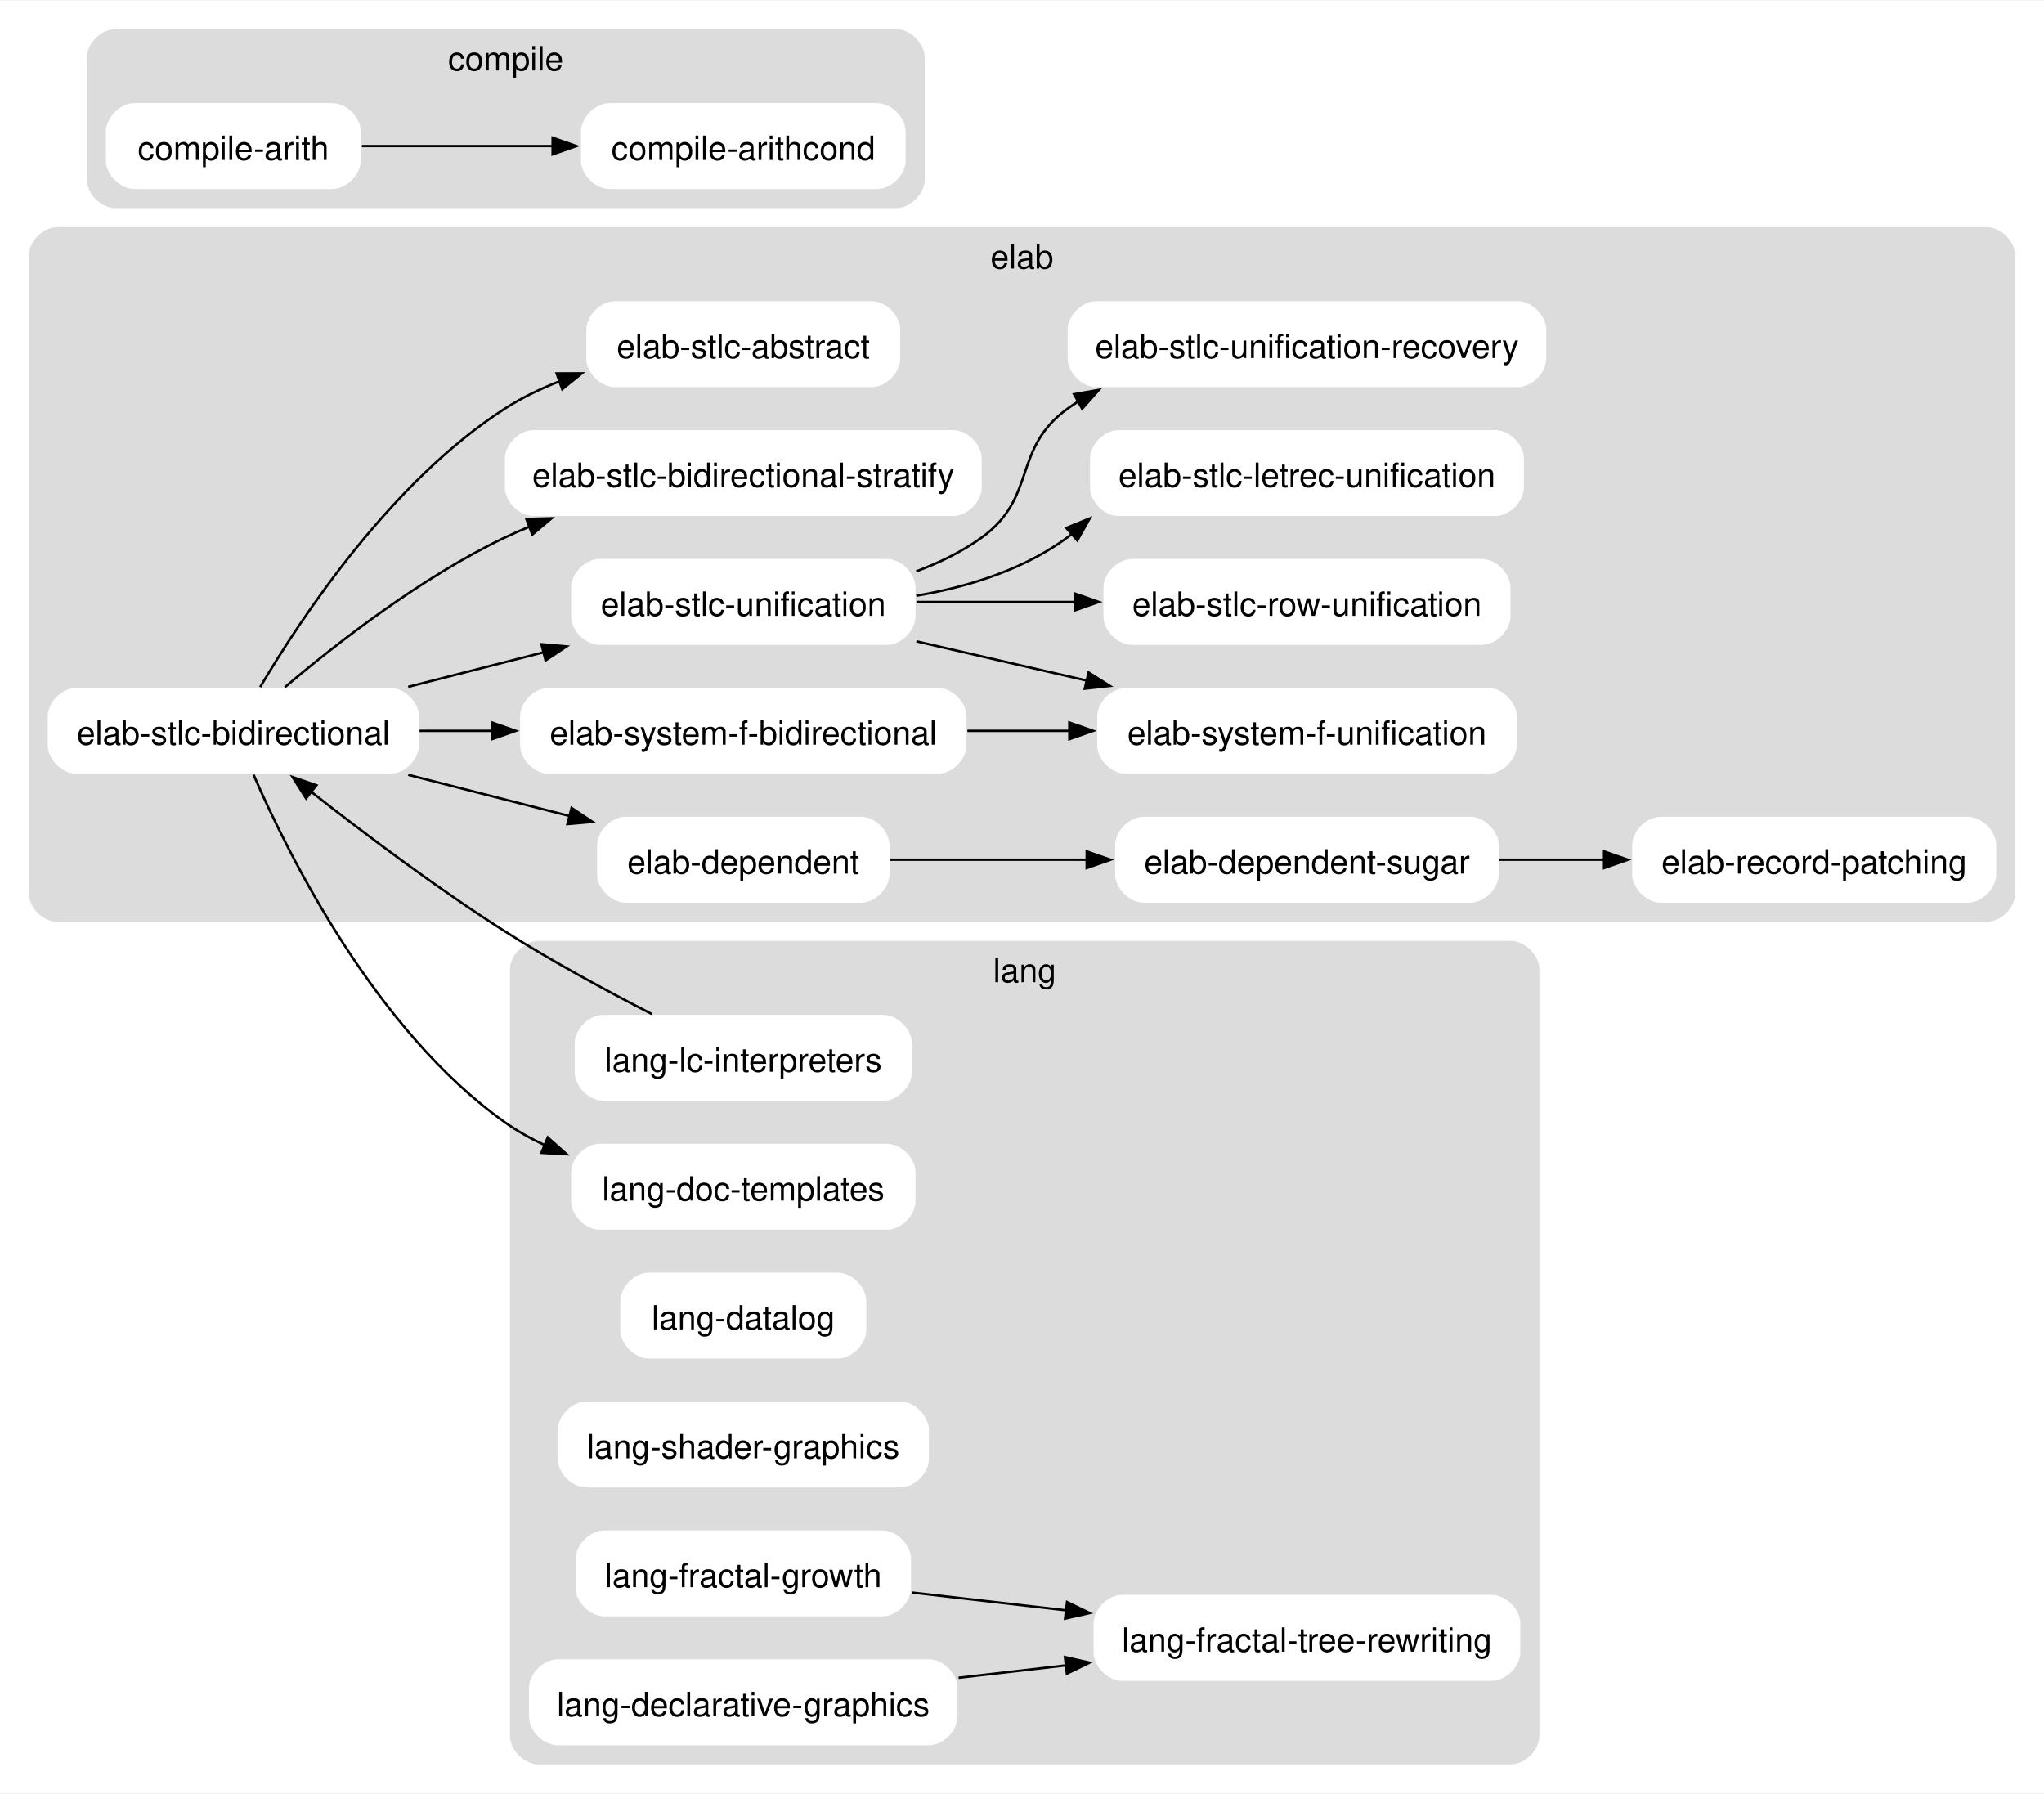
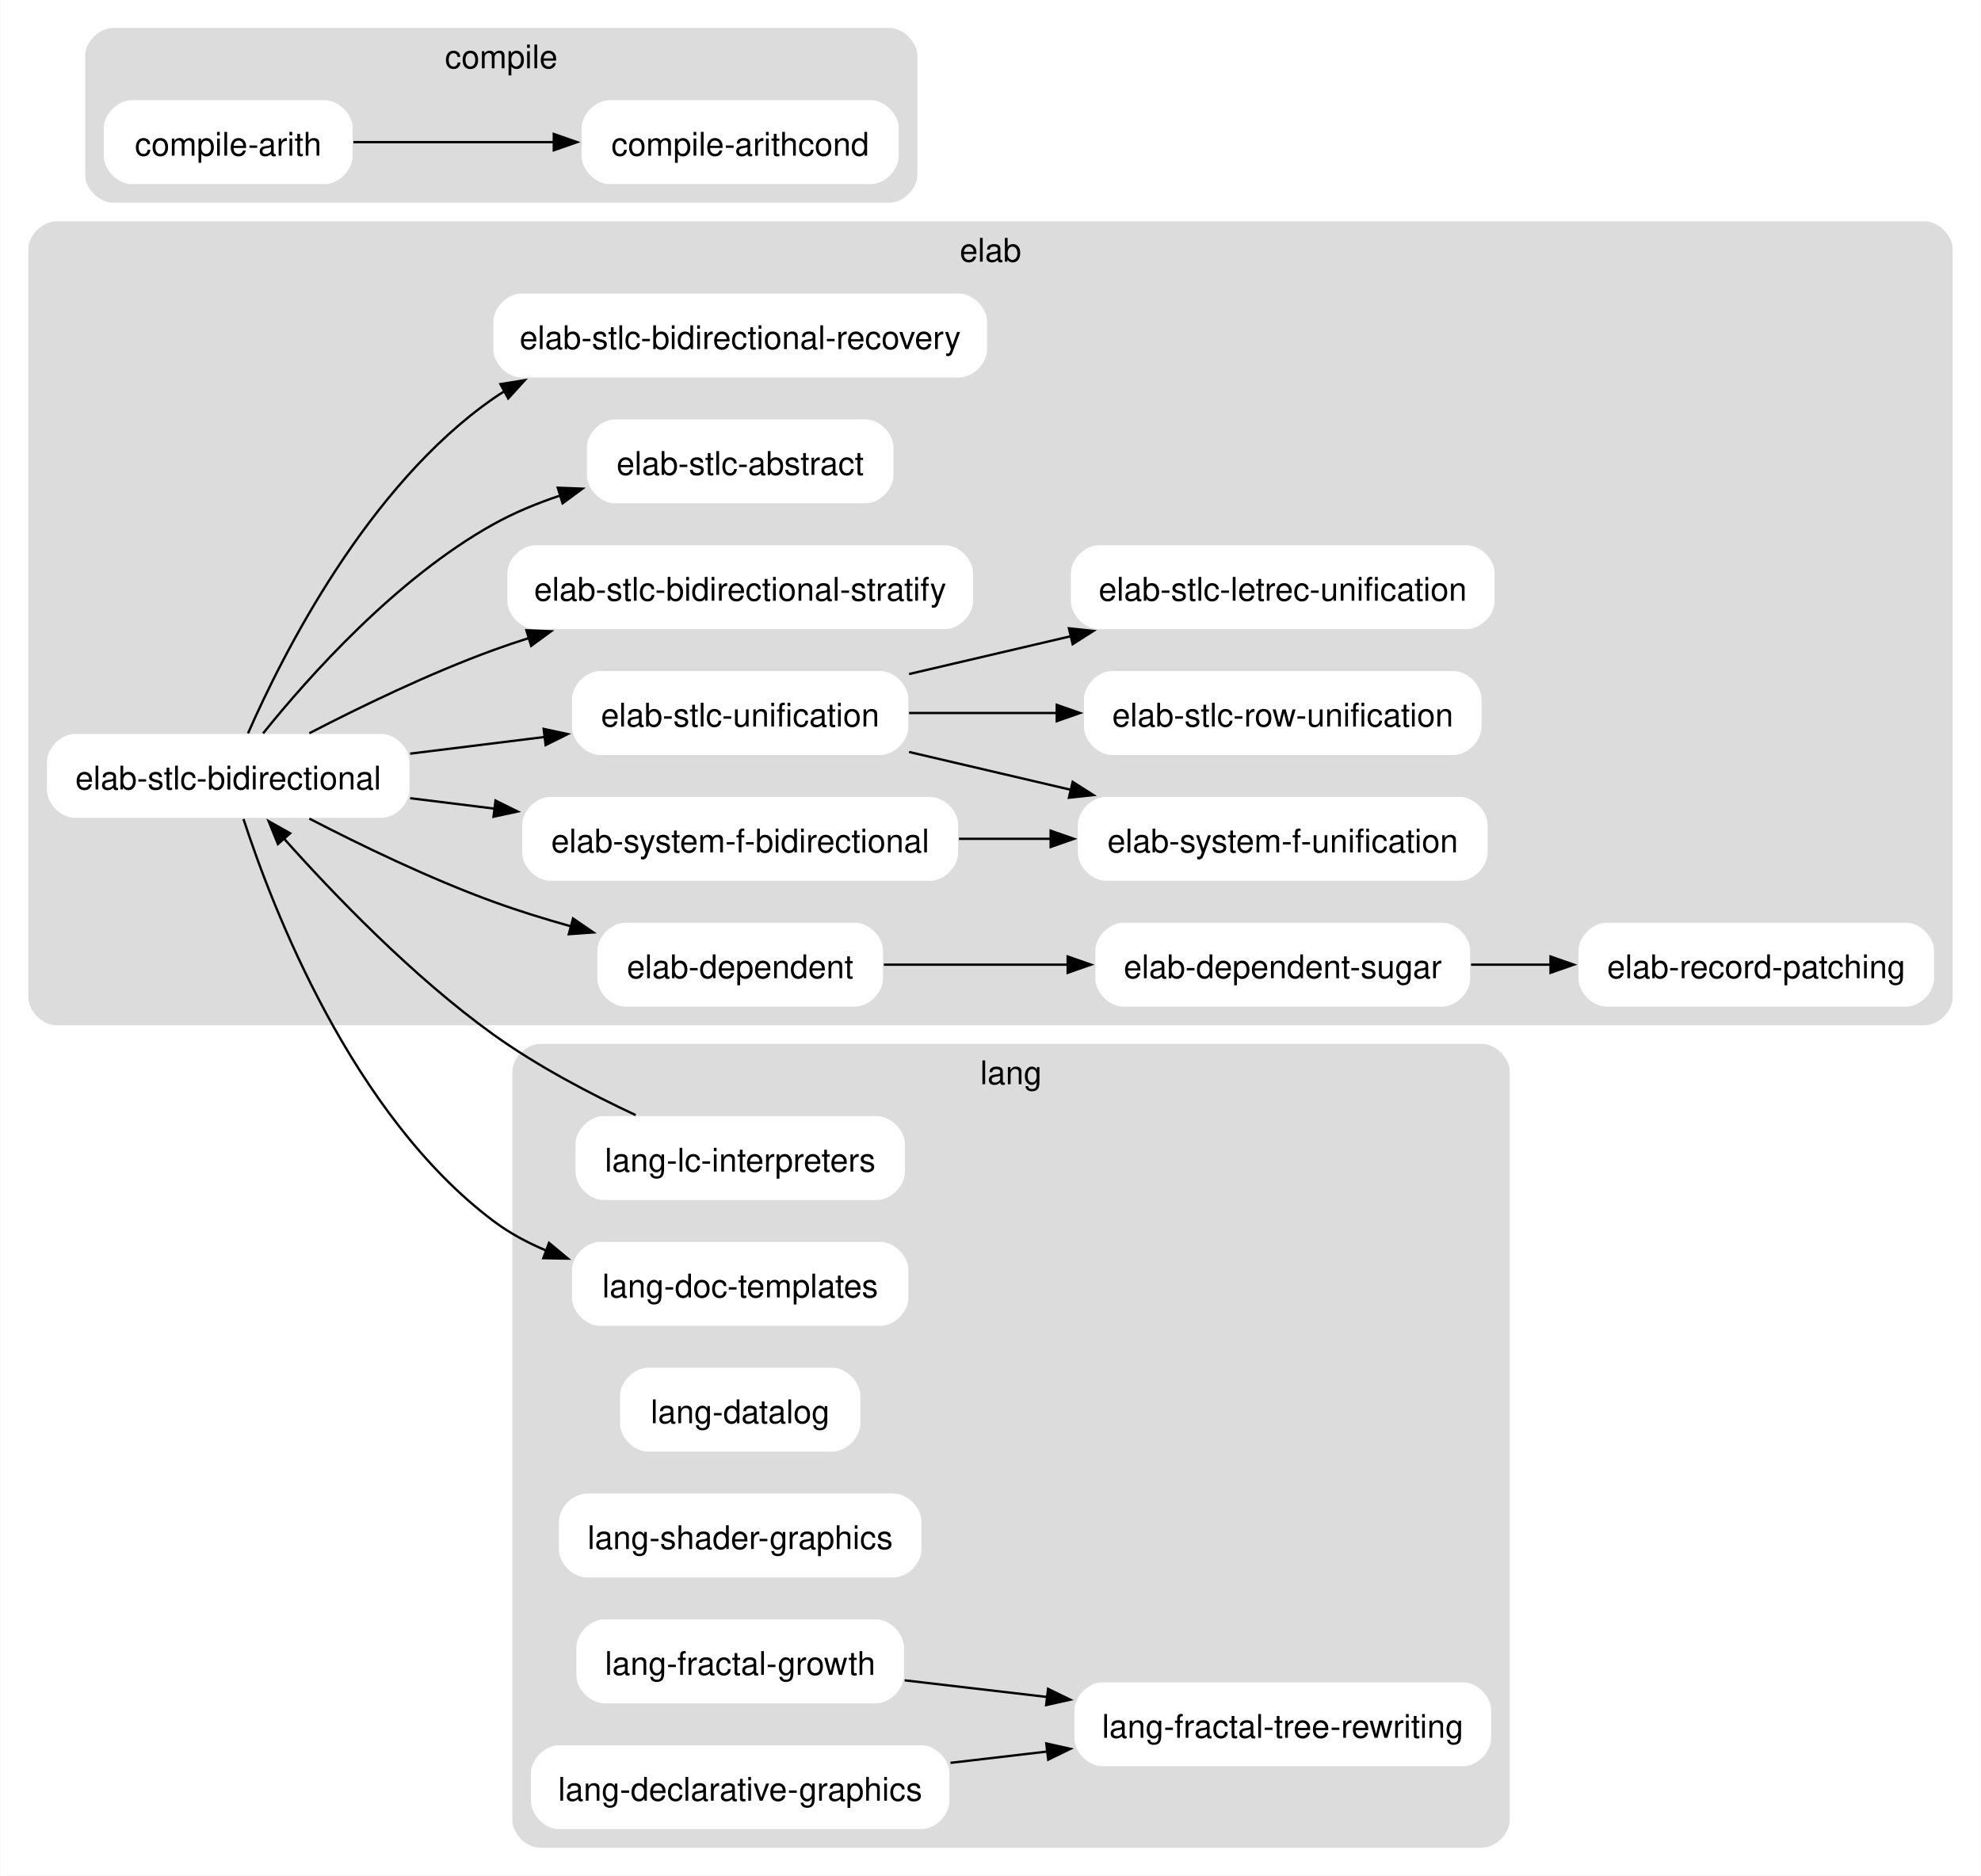
- <svg xmlns="http://www.w3.org/2000/svg" width="856pt" height="751pt" viewBox="0.00 0.00 856.45 751.00">
-   <g id="graph0" class="graph" transform="scale(1 1) rotate(0) translate(4 747)">
-     <polygon fill="white" stroke="none" points="-4,4 -4,-747 852.45,-747 852.45,4 -4,4" />
+ <svg xmlns="http://www.w3.org/2000/svg" width="850pt" height="805pt" viewBox="0.00 0.00 849.70 805.00">
+   <g id="graph0" class="graph" transform="scale(1 1) rotate(0) translate(4 801)">
+     <polygon fill="white" stroke="none" points="-4,4 -4,-801 845.7,-801 845.7,4 -4,4" />
    <g id="clust1" class="cluster">
-       <path fill="gainsboro" stroke="none" d="M20,-361C20,-361 828.45,-361 828.45,-361 834.45,-361 840.45,-367 840.45,-373 840.45,-373 840.45,-640 840.45,-640 840.45,-646 834.45,-652 828.45,-652 828.45,-652 20,-652 20,-652 14,-652 8,-646 8,-640 8,-640 8,-373 8,-373 8,-367 14,-361 20,-361" />
-       <text text-anchor="middle" x="424.22" y="-634.7" font-family="Helvetica,Arial,sans-serif" font-size="14.00">elab</text>
+       <path fill="gainsboro" stroke="none" d="M20,-361C20,-361 821.7,-361 821.7,-361 827.7,-361 833.7,-367 833.7,-373 833.7,-373 833.7,-694 833.7,-694 833.7,-700 827.7,-706 821.7,-706 821.7,-706 20,-706 20,-706 14,-706 8,-700 8,-694 8,-694 8,-373 8,-373 8,-367 14,-361 20,-361" />
+       <text text-anchor="middle" x="420.85" y="-688.7" font-family="Helvetica,Arial,sans-serif" font-size="14.00">elab</text>
    </g>
    <g id="clust2" class="cluster">
-       <path fill="gainsboro" stroke="none" d="M44.38,-660C44.38,-660 371.47,-660 371.47,-660 377.47,-660 383.47,-666 383.47,-672 383.47,-672 383.47,-723 383.47,-723 383.47,-729 377.47,-735 371.47,-735 371.47,-735 44.37,-735 44.37,-735 38.38,-735 32.38,-729 32.38,-723 32.38,-723 32.38,-672 32.38,-672 32.38,-666 38.38,-660 44.38,-660" />
-       <text text-anchor="middle" x="207.92" y="-717.7" font-family="Helvetica,Arial,sans-serif" font-size="14.00">compile</text>
+       <path fill="gainsboro" stroke="none" d="M44.38,-714C44.38,-714 377.47,-714 377.47,-714 383.47,-714 389.47,-720 389.47,-726 389.47,-726 389.47,-777 389.47,-777 389.47,-783 383.47,-789 377.47,-789 377.47,-789 44.38,-789 44.38,-789 38.37,-789 32.38,-783 32.38,-777 32.38,-777 32.38,-726 32.38,-726 32.38,-720 38.38,-714 44.38,-714" />
+       <text text-anchor="middle" x="210.92" y="-771.7" font-family="Helvetica,Arial,sans-serif" font-size="14.00">compile</text>
    </g>
    <g id="clust3" class="cluster">
-       <path fill="gainsboro" stroke="none" d="M221.67,-8C221.67,-8 629.02,-8 629.02,-8 635.02,-8 641.02,-14 641.02,-20 641.02,-20 641.02,-341 641.02,-341 641.02,-347 635.02,-353 629.02,-353 629.02,-353 221.67,-353 221.67,-353 215.67,-353 209.67,-347 209.67,-341 209.67,-341 209.67,-20 209.67,-20 209.67,-14 215.67,-8 221.67,-8" />
-       <text text-anchor="middle" x="425.35" y="-335.7" font-family="Helvetica,Arial,sans-serif" font-size="14.00">lang</text>
+       <path fill="gainsboro" stroke="none" d="M227.67,-8C227.67,-8 631.65,-8 631.65,-8 637.65,-8 643.65,-14 643.65,-20 643.65,-20 643.65,-341 643.65,-341 643.65,-347 637.65,-353 631.65,-353 631.65,-353 227.67,-353 227.67,-353 221.67,-353 215.67,-347 215.67,-341 215.67,-341 215.67,-20 215.67,-20 215.67,-14 221.67,-8 227.67,-8" />
+       <text text-anchor="middle" x="429.66" y="-335.7" font-family="Helvetica,Arial,sans-serif" font-size="14.00">lang</text>
    </g>
    <g id="node1" class="node">
-       <path fill="white" stroke="none" d="M356.72,-405C356.72,-405 258.17,-405 258.17,-405 252.17,-405 246.17,-399 246.17,-393 246.17,-393 246.17,-381 246.17,-381 246.17,-375 252.17,-369 258.17,-369 258.17,-369 356.72,-369 356.72,-369 362.72,-369 368.72,-375 368.72,-381 368.72,-381 368.72,-393 368.72,-393 368.72,-399 362.72,-405 356.72,-405" />
-       <text text-anchor="middle" x="307.45" y="-381.2" font-family="Helvetica,Arial,sans-serif" font-size="14.00">elab-dependent</text>
+       <path fill="white" stroke="none" d="M362.72,-405C362.72,-405 264.17,-405 264.17,-405 258.17,-405 252.17,-399 252.17,-393 252.17,-393 252.17,-381 252.17,-381 252.17,-375 258.17,-369 264.17,-369 264.17,-369 362.72,-369 362.72,-369 368.72,-369 374.72,-375 374.72,-381 374.72,-381 374.72,-393 374.72,-393 374.72,-399 368.72,-405 362.72,-405" />
+       <text text-anchor="middle" x="313.45" y="-381.2" font-family="Helvetica,Arial,sans-serif" font-size="14.00">elab-dependent</text>
    </g>
    <g id="node2" class="node">
-       <path fill="white" stroke="none" d="M612.02,-405C612.02,-405 475.22,-405 475.22,-405 469.22,-405 463.22,-399 463.22,-393 463.22,-393 463.22,-381 463.22,-381 463.22,-375 469.22,-369 475.22,-369 475.22,-369 612.02,-369 612.02,-369 618.02,-369 624.02,-375 624.02,-381 624.02,-381 624.02,-393 624.02,-393 624.02,-399 618.02,-405 612.02,-405" />
-       <text text-anchor="middle" x="543.62" y="-381.2" font-family="Helvetica,Arial,sans-serif" font-size="14.00">elab-dependent-sugar</text>
+       <path fill="white" stroke="none" d="M614.65,-405C614.65,-405 477.85,-405 477.85,-405 471.85,-405 465.85,-399 465.85,-393 465.85,-393 465.85,-381 465.85,-381 465.85,-375 471.85,-369 477.85,-369 477.85,-369 614.65,-369 614.65,-369 620.65,-369 626.65,-375 626.65,-381 626.65,-381 626.65,-393 626.65,-393 626.65,-399 620.65,-405 614.65,-405" />
+       <text text-anchor="middle" x="546.25" y="-381.2" font-family="Helvetica,Arial,sans-serif" font-size="14.00">elab-dependent-sugar</text>
    </g>
    <g id="edge12" class="edge">
-       <path fill="none" stroke="black" d="M369.06,-387C394.19,-387 423.89,-387 451.55,-387" />
-       <polygon fill="black" stroke="black" points="451.33,-390.5 461.33,-387 451.33,-383.5 451.33,-390.5" />
+       <path fill="none" stroke="black" d="M375.09,-387C399.28,-387 427.65,-387 454.22,-387" />
+       <polygon fill="black" stroke="black" points="453.96,-390.5 463.96,-387 453.96,-383.5 453.96,-390.5" />
    </g>
    <g id="node3" class="node">
-       <path fill="white" stroke="none" d="M820.45,-405C820.45,-405 691.9,-405 691.9,-405 685.9,-405 679.9,-399 679.9,-393 679.9,-393 679.9,-381 679.9,-381 679.9,-375 685.9,-369 691.9,-369 691.9,-369 820.45,-369 820.45,-369 826.45,-369 832.45,-375 832.45,-381 832.45,-381 832.45,-393 832.45,-393 832.45,-399 826.45,-405 820.45,-405" />
-       <text text-anchor="middle" x="756.17" y="-381.2" font-family="Helvetica,Arial,sans-serif" font-size="14.00">elab-record-patching</text>
+       <path fill="white" stroke="none" d="M813.7,-405C813.7,-405 685.15,-405 685.15,-405 679.15,-405 673.15,-399 673.15,-393 673.15,-393 673.15,-381 673.15,-381 673.15,-375 679.15,-369 685.15,-369 685.15,-369 813.7,-369 813.7,-369 819.7,-369 825.7,-375 825.7,-381 825.7,-381 825.7,-393 825.7,-393 825.7,-399 819.7,-405 813.7,-405" />
+       <text text-anchor="middle" x="749.42" y="-381.2" font-family="Helvetica,Arial,sans-serif" font-size="14.00">elab-record-patching</text>
    </g>
    <g id="edge13" class="edge">
-       <path fill="none" stroke="black" d="M624.22,-387C638.7,-387 653.87,-387 668.54,-387" />
-       <polygon fill="black" stroke="black" points="668.12,-390.5 678.12,-387 668.12,-383.5 668.12,-390.5" />
+       <path fill="none" stroke="black" d="M627.05,-387C638.32,-387 649.96,-387 661.36,-387" />
+       <polygon fill="black" stroke="black" points="661.14,-390.5 671.14,-387 661.14,-383.5 661.14,-390.5" />
    </g>
    <g id="node4" class="node">
-       <path fill="white" stroke="none" d="M388.97,-459C388.97,-459 225.92,-459 225.92,-459 219.92,-459 213.92,-453 213.92,-447 213.92,-447 213.92,-435 213.92,-435 213.92,-429 219.92,-423 225.92,-423 225.92,-423 388.97,-423 388.97,-423 394.97,-423 400.97,-429 400.97,-435 400.97,-435 400.97,-447 400.97,-447 400.97,-453 394.97,-459 388.97,-459" />
-       <text text-anchor="middle" x="307.45" y="-435.2" font-family="Helvetica,Arial,sans-serif" font-size="14.00">elab-system-f-bidirectional</text>
+       <path fill="white" stroke="none" d="M394.97,-459C394.97,-459 231.92,-459 231.92,-459 225.92,-459 219.92,-453 219.92,-447 219.92,-447 219.92,-435 219.92,-435 219.92,-429 225.92,-423 231.92,-423 231.92,-423 394.97,-423 394.97,-423 400.97,-423 406.97,-429 406.97,-435 406.97,-435 406.97,-447 406.97,-447 406.97,-453 400.97,-459 394.97,-459" />
+       <text text-anchor="middle" x="313.45" y="-435.2" font-family="Helvetica,Arial,sans-serif" font-size="14.00">elab-system-f-bidirectional</text>
    </g>
    <g id="node5" class="node">
-       <path fill="white" stroke="none" d="M619.52,-459C619.52,-459 467.72,-459 467.72,-459 461.72,-459 455.72,-453 455.72,-447 455.72,-447 455.72,-435 455.72,-435 455.72,-429 461.72,-423 467.72,-423 467.72,-423 619.52,-423 619.52,-423 625.52,-423 631.52,-429 631.52,-435 631.52,-435 631.52,-447 631.52,-447 631.52,-453 625.52,-459 619.52,-459" />
-       <text text-anchor="middle" x="543.62" y="-435.2" font-family="Helvetica,Arial,sans-serif" font-size="14.00">elab-system-f-unification</text>
+       <path fill="white" stroke="none" d="M622.15,-459C622.15,-459 470.35,-459 470.35,-459 464.35,-459 458.35,-453 458.35,-447 458.35,-447 458.35,-435 458.35,-435 458.35,-429 464.35,-423 470.35,-423 470.35,-423 622.15,-423 622.15,-423 628.15,-423 634.15,-429 634.15,-435 634.15,-435 634.15,-447 634.15,-447 634.15,-453 628.15,-459 622.15,-459" />
+       <text text-anchor="middle" x="546.25" y="-435.2" font-family="Helvetica,Arial,sans-serif" font-size="14.00">elab-system-f-unification</text>
    </g>
    <g id="edge11" class="edge">
-       <path fill="none" stroke="black" d="M401.34,-441C415.44,-441 430.04,-441 444.26,-441" />
-       <polygon fill="black" stroke="black" points="444.05,-444.5 454.05,-441 444.05,-437.5 444.05,-444.5" />
+       <path fill="none" stroke="black" d="M407.33,-441C420.31,-441 433.69,-441 446.77,-441" />
+       <polygon fill="black" stroke="black" points="446.66,-444.5 456.66,-441 446.66,-437.5 446.66,-444.5" />
    </g>
    <g id="node6" class="node">
-       <path fill="white" stroke="none" d="M159.55,-459C159.55,-459 28,-459 28,-459 22,-459 16,-453 16,-447 16,-447 16,-435 16,-435 16,-429 22,-423 28,-423 28,-423 159.55,-423 159.55,-423 165.55,-423 171.55,-429 171.55,-435 171.55,-435 171.55,-447 171.55,-447 171.55,-453 165.55,-459 159.55,-459" />
-       <text text-anchor="middle" x="93.77" y="-435.2" font-family="Helvetica,Arial,sans-serif" font-size="14.00">elab-stlc-bidirectional</text>
+       <path fill="white" stroke="none" d="M159.55,-486C159.55,-486 28,-486 28,-486 22,-486 16,-480 16,-474 16,-474 16,-462 16,-462 16,-456 22,-450 28,-450 28,-450 159.55,-450 159.55,-450 165.55,-450 171.55,-456 171.55,-462 171.55,-462 171.55,-474 171.55,-474 171.55,-480 165.55,-486 159.55,-486" />
+       <text text-anchor="middle" x="93.77" y="-462.2" font-family="Helvetica,Arial,sans-serif" font-size="14.00">elab-stlc-bidirectional</text>
+     </g>
+     <g id="edge6" class="edge">
+       <path fill="none" stroke="black" d="M128.58,-449.68C150.6,-438.28 180.22,-423.95 207.55,-414 218.26,-410.1 229.78,-406.53 241.13,-403.36" />
+       <polygon fill="black" stroke="black" points="241.72,-406.82 250.46,-400.83 239.9,-400.07 241.72,-406.82" />
    </g>
    <g id="edge5" class="edge">
-       <path fill="none" stroke="black" d="M167.03,-422.57C188.96,-416.97 213.03,-410.83 234.91,-405.25" />
-       <polygon fill="black" stroke="black" points="235.49,-408.71 244.32,-402.85 233.76,-401.93 235.49,-408.71" />
+       <path fill="none" stroke="black" d="M171.83,-458.44C183.62,-456.98 195.97,-455.45 208.23,-453.93" />
+       <polygon fill="black" stroke="black" points="208.46,-457.43 217.96,-452.72 207.6,-450.48 208.46,-457.43" />
+     </g>
+     <g id="node7" class="node">
+       <path fill="white" stroke="none" d="M373.6,-513C373.6,-513 253.3,-513 253.3,-513 247.3,-513 241.3,-507 241.3,-501 241.3,-501 241.3,-489 241.3,-489 241.3,-483 247.3,-477 253.3,-477 253.3,-477 373.6,-477 373.6,-477 379.6,-477 385.6,-483 385.6,-489 385.6,-489 385.6,-501 385.6,-501 385.6,-507 379.6,-513 373.6,-513" />
+       <text text-anchor="middle" x="313.45" y="-489.2" font-family="Helvetica,Arial,sans-serif" font-size="14.00">elab-stlc-unification</text>
+     </g>
+     <g id="edge3" class="edge">
+       <path fill="none" stroke="black" d="M171.83,-477.56C190.55,-479.88 210.65,-482.37 229.63,-484.73" />
+       <polygon fill="black" stroke="black" points="229.11,-488.19 239.46,-485.95 229.97,-481.24 229.11,-488.19" />
+     </g>
+     <g id="node8" class="node">
+       <path fill="white" stroke="none" d="M401.35,-567C401.35,-567 225.55,-567 225.55,-567 219.55,-567 213.55,-561 213.55,-555 213.55,-555 213.55,-543 213.55,-543 213.55,-537 219.55,-531 225.55,-531 225.55,-531 401.35,-531 401.35,-531 407.35,-531 413.35,-537 413.35,-543 413.35,-543 413.35,-555 413.35,-555 413.35,-561 407.35,-567 401.35,-567" />
+       <text text-anchor="middle" x="313.45" y="-543.2" font-family="Helvetica,Arial,sans-serif" font-size="14.00">elab-stlc-bidirectional-stratify</text>
+     </g>
+     <g id="edge2" class="edge">
+       <path fill="none" stroke="black" d="M128.58,-486.32C150.6,-497.72 180.22,-512.05 207.55,-522 212.53,-523.81 217.69,-525.56 222.93,-527.22" />
+       <polygon fill="black" stroke="black" points="221.71,-530.51 232.3,-530.08 223.76,-523.82 221.71,-530.51" />
+     </g>
+     <g id="node9" class="node">
+       <path fill="white" stroke="none" d="M367.22,-621C367.22,-621 259.67,-621 259.67,-621 253.67,-621 247.67,-615 247.67,-609 247.67,-609 247.67,-597 247.67,-597 247.67,-591 253.67,-585 259.67,-585 259.67,-585 367.22,-585 367.22,-585 373.22,-585 379.22,-591 379.22,-597 379.22,-597 379.22,-609 379.22,-609 379.22,-615 373.22,-621 367.22,-621" />
+       <text text-anchor="middle" x="313.45" y="-597.2" font-family="Helvetica,Arial,sans-serif" font-size="14.00">elab-stlc-abstract</text>
    </g>
    <g id="edge4" class="edge">
-       <path fill="none" stroke="black" d="M171.79,-441C181.67,-441 191.91,-441 202.13,-441" />
-       <polygon fill="black" stroke="black" points="202.13,-444.5 212.13,-441 202.13,-437.5 202.13,-444.5" />
+       <path fill="none" stroke="black" d="M108.72,-486.25C128.19,-510.45 165.86,-552.8 207.55,-576 216.48,-580.97 226.35,-585.05 236.35,-588.38" />
+       <polygon fill="black" stroke="black" points="235.18,-591.69 245.77,-591.28 237.24,-585 235.18,-591.69" />
    </g>
-     <g id="node7" class="node">
-       <path fill="white" stroke="none" d="M367.6,-513C367.6,-513 247.3,-513 247.3,-513 241.3,-513 235.3,-507 235.3,-501 235.3,-501 235.3,-489 235.3,-489 235.3,-483 241.3,-477 247.3,-477 247.3,-477 367.6,-477 367.6,-477 373.6,-477 379.6,-483 379.6,-489 379.6,-489 379.6,-501 379.6,-501 379.6,-507 373.6,-513 367.6,-513" />
-       <text text-anchor="middle" x="307.45" y="-489.2" font-family="Helvetica,Arial,sans-serif" font-size="14.00">elab-stlc-unification</text>
-     </g>
-     <g id="edge2" class="edge">
-       <path fill="none" stroke="black" d="M167.03,-459.43C185.35,-464.11 205.17,-469.16 223.96,-473.96" />
-       <polygon fill="black" stroke="black" points="222.86,-477.29 233.41,-476.37 224.59,-470.5 222.86,-477.29" />
-     </g>
-     <g id="node8" class="node">
-       <path fill="white" stroke="none" d="M395.35,-567C395.35,-567 219.55,-567 219.55,-567 213.55,-567 207.55,-561 207.55,-555 207.55,-555 207.55,-543 207.55,-543 207.55,-537 213.55,-531 219.55,-531 219.55,-531 395.35,-531 395.35,-531 401.35,-531 407.35,-537 407.35,-543 407.35,-543 407.35,-555 407.35,-555 407.35,-561 401.35,-567 395.35,-567" />
-       <text text-anchor="middle" x="307.45" y="-543.2" font-family="Helvetica,Arial,sans-serif" font-size="14.00">elab-stlc-bidirectional-stratify</text>
+     <g id="node12" class="node">
+       <path fill="white" stroke="none" d="M407.35,-675C407.35,-675 219.55,-675 219.55,-675 213.55,-675 207.55,-669 207.55,-663 207.55,-663 207.55,-651 207.55,-651 207.55,-645 213.55,-639 219.55,-639 219.55,-639 407.35,-639 407.35,-639 413.35,-639 419.35,-645 419.35,-651 419.35,-651 419.35,-663 419.35,-663 419.35,-669 413.35,-675 407.35,-675" />
+       <text text-anchor="middle" x="313.45" y="-651.2" font-family="Helvetica,Arial,sans-serif" font-size="14.00">elab-stlc-bidirectional-recovery</text>
    </g>
    <g id="edge1" class="edge">
-       <path fill="none" stroke="black" d="M115.37,-459.29C136.94,-477.57 172.51,-505.3 207.55,-522 210.88,-523.59 214.33,-525.1 217.84,-526.53" />
-       <polygon fill="black" stroke="black" points="216.54,-529.78 227.13,-530.05 219.03,-523.23 216.54,-529.78" />
-     </g>
-     <g id="node9" class="node">
-       <path fill="white" stroke="none" d="M361.22,-621C361.22,-621 253.67,-621 253.67,-621 247.67,-621 241.67,-615 241.67,-609 241.67,-609 241.67,-597 241.67,-597 241.67,-591 247.67,-585 253.67,-585 253.67,-585 361.22,-585 361.22,-585 367.22,-585 373.22,-591 373.22,-597 373.22,-597 373.22,-609 373.22,-609 373.22,-615 367.22,-621 361.22,-621" />
-       <text text-anchor="middle" x="307.45" y="-597.2" font-family="Helvetica,Arial,sans-serif" font-size="14.00">elab-stlc-abstract</text>
-     </g>
-     <g id="edge3" class="edge">
-       <path fill="none" stroke="black" d="M105.02,-459.35C122.28,-488.57 160.01,-545.48 207.55,-576 214.63,-580.55 222.47,-584.33 230.55,-587.49" />
-       <polygon fill="black" stroke="black" points="229.23,-590.74 239.83,-590.78 231.57,-584.14 229.23,-590.74" />
+       <path fill="none" stroke="black" d="M102.27,-486.27C117.1,-520.1 153.52,-592.45 207.55,-630 209.14,-631.11 210.78,-632.17 212.45,-633.19" />
+       <polygon fill="black" stroke="black" points="210.57,-636.15 221.03,-637.83 213.91,-630 210.57,-636.15" />
    </g>
    <g id="node20" class="node">
-       <path fill="white" stroke="none" d="M367.6,-268C367.6,-268 247.3,-268 247.3,-268 241.3,-268 235.3,-262 235.3,-256 235.3,-256 235.3,-244 235.3,-244 235.3,-238 241.3,-232 247.3,-232 247.3,-232 367.6,-232 367.6,-232 373.6,-232 379.6,-238 379.6,-244 379.6,-244 379.6,-256 379.6,-256 379.6,-262 373.6,-268 367.6,-268" />
-       <text text-anchor="middle" x="307.45" y="-244.2" font-family="Helvetica,Arial,sans-serif" font-size="14.00">lang-doc-templates</text>
+       <path fill="white" stroke="none" d="M373.6,-268C373.6,-268 253.3,-268 253.3,-268 247.3,-268 241.3,-262 241.3,-256 241.3,-256 241.3,-244 241.3,-244 241.3,-238 247.3,-232 253.3,-232 253.3,-232 373.6,-232 373.6,-232 379.6,-232 385.6,-238 385.6,-244 385.6,-244 385.6,-256 385.6,-256 385.6,-262 379.6,-268 373.6,-268" />
+       <text text-anchor="middle" x="313.45" y="-244.2" font-family="Helvetica,Arial,sans-serif" font-size="14.00">lang-doc-templates</text>
    </g>
-     <g id="edge6" class="edge">
-       <path fill="none" stroke="black" d="M102.25,-422.58C117.07,-388.46 153.46,-315.41 207.55,-277 212.8,-273.27 218.55,-270.06 224.54,-267.28" />
-       <polygon fill="black" stroke="black" points="225.52,-270.67 233.42,-263.61 222.84,-264.2 225.52,-270.67" />
+     <g id="edge7" class="edge">
+       <path fill="none" stroke="black" d="M100.32,-449.51C112.82,-411.12 146.91,-322.59 207.55,-277 214.4,-271.85 222.13,-267.68 230.21,-264.31" />
+       <polygon fill="black" stroke="black" points="231.42,-267.59 239.57,-260.83 228.98,-261.03 231.42,-267.59" />
    </g>
    <g id="edge10" class="edge">
-       <path fill="none" stroke="black" d="M379.98,-478.5C402.51,-473.31 427.7,-467.5 451.4,-462.04" />
-       <polygon fill="black" stroke="black" points="452.1,-465.47 461.06,-459.81 450.53,-458.64 452.1,-465.47" />
+       <path fill="none" stroke="black" d="M385.9,-478.28C407.85,-473.15 432.31,-467.42 455.34,-462.04" />
+       <polygon fill="black" stroke="black" points="456.1,-465.45 465.04,-459.77 454.5,-458.64 456.1,-465.45" />
    </g>
    <g id="node10" class="node">
-       <path fill="white" stroke="none" d="M616.9,-513C616.9,-513 470.35,-513 470.35,-513 464.35,-513 458.35,-507 458.35,-501 458.35,-501 458.35,-489 458.35,-489 458.35,-483 464.35,-477 470.35,-477 470.35,-477 616.9,-477 616.9,-477 622.9,-477 628.9,-483 628.9,-489 628.9,-489 628.9,-501 628.9,-501 628.9,-507 622.9,-513 616.9,-513" />
-       <text text-anchor="middle" x="543.62" y="-489.2" font-family="Helvetica,Arial,sans-serif" font-size="14.00">elab-stlc-row-unification</text>
+       <path fill="white" stroke="none" d="M619.52,-513C619.52,-513 472.97,-513 472.97,-513 466.97,-513 460.97,-507 460.97,-501 460.97,-501 460.97,-489 460.97,-489 460.97,-483 466.97,-477 472.97,-477 472.97,-477 619.52,-477 619.52,-477 625.52,-477 631.52,-483 631.52,-489 631.52,-489 631.52,-501 631.52,-501 631.52,-507 625.52,-513 619.52,-513" />
+       <text text-anchor="middle" x="546.25" y="-489.2" font-family="Helvetica,Arial,sans-serif" font-size="14.00">elab-stlc-row-unification</text>
    </g>
    <g id="edge9" class="edge">
-       <path fill="none" stroke="black" d="M379.98,-495C400.94,-495 424.21,-495 446.44,-495" />
-       <polygon fill="black" stroke="black" points="446.44,-498.5 456.44,-495 446.44,-491.5 446.44,-498.5" />
+       <path fill="none" stroke="black" d="M385.9,-495C405.98,-495 428.16,-495 449.42,-495" />
+       <polygon fill="black" stroke="black" points="449.27,-498.5 459.27,-495 449.27,-491.5 449.27,-498.5" />
    </g>
    <g id="node11" class="node">
-       <path fill="white" stroke="none" d="M622.52,-567C622.52,-567 464.72,-567 464.72,-567 458.72,-567 452.72,-561 452.72,-555 452.72,-555 452.72,-543 452.72,-543 452.72,-537 458.72,-531 464.72,-531 464.72,-531 622.52,-531 622.52,-531 628.52,-531 634.52,-537 634.52,-543 634.52,-543 634.52,-555 634.52,-555 634.52,-561 628.52,-567 622.52,-567" />
-       <text text-anchor="middle" x="543.62" y="-543.2" font-family="Helvetica,Arial,sans-serif" font-size="14.00">elab-stlc-letrec-unification</text>
+       <path fill="white" stroke="none" d="M625.15,-567C625.15,-567 467.35,-567 467.35,-567 461.35,-567 455.35,-561 455.35,-555 455.35,-555 455.35,-543 455.35,-543 455.35,-537 461.35,-531 467.35,-531 467.35,-531 625.15,-531 625.15,-531 631.15,-531 637.15,-537 637.15,-543 637.15,-543 637.15,-555 637.15,-555 637.15,-561 631.15,-567 625.15,-567" />
+       <text text-anchor="middle" x="546.25" y="-543.2" font-family="Helvetica,Arial,sans-serif" font-size="14.00">elab-stlc-letrec-unification</text>
    </g>
    <g id="edge8" class="edge">
-       <path fill="none" stroke="black" d="M379.94,-497.6C402.66,-501.48 426.7,-509.11 445.31,-523.59" />
-       <polygon fill="black" stroke="black" points="442.77,-526.02 452.59,-530 447.4,-520.76 442.77,-526.02" />
-     </g>
-     <g id="node12" class="node">
-       <path fill="white" stroke="none" d="M631.9,-621C631.9,-621 455.35,-621 455.35,-621 449.35,-621 443.35,-615 443.35,-609 443.35,-609 443.35,-597 443.35,-597 443.35,-591 449.35,-585 455.35,-585 455.35,-585 631.9,-585 631.9,-585 637.9,-585 643.9,-591 643.9,-597 643.9,-597 643.9,-609 643.9,-609 643.9,-615 637.9,-621 631.9,-621" />
-       <text text-anchor="middle" x="543.62" y="-597.2" font-family="Helvetica,Arial,sans-serif" font-size="14.00">elab-stlc-unification-recovery</text>
-     </g>
-     <g id="edge7" class="edge">
-       <path fill="none" stroke="black" d="M379.91,-507.83C389.65,-511.44 399.12,-516.07 407.35,-522 430.75,-538.87 419.94,-559.14 443.35,-576 444.89,-577.11 446.48,-578.18 448.11,-579.2" />
-       <polygon fill="black" stroke="black" points="446.02,-582.04 456.45,-583.85 449.42,-575.93 446.02,-582.04" />
+       <path fill="none" stroke="black" d="M385.9,-511.72C407.85,-516.85 432.31,-522.58 455.34,-527.96" />
+       <polygon fill="black" stroke="black" points="454.5,-531.36 465.04,-530.23 456.1,-524.55 454.5,-531.36" />
    </g>
    <g id="node13" class="node">
-       <path fill="white" stroke="none" d="M135.17,-704C135.17,-704 52.37,-704 52.37,-704 46.37,-704 40.37,-698 40.37,-692 40.37,-692 40.37,-680 40.37,-680 40.37,-674 46.37,-668 52.37,-668 52.37,-668 135.17,-668 135.17,-668 141.17,-668 147.17,-674 147.17,-680 147.17,-680 147.17,-692 147.17,-692 147.17,-698 141.17,-704 135.17,-704" />
-       <text text-anchor="middle" x="93.77" y="-680.2" font-family="Helvetica,Arial,sans-serif" font-size="14.00">compile-arith</text>
+       <path fill="white" stroke="none" d="M135.17,-758C135.17,-758 52.37,-758 52.37,-758 46.37,-758 40.37,-752 40.37,-746 40.37,-746 40.37,-734 40.37,-734 40.37,-728 46.37,-722 52.37,-722 52.37,-722 135.17,-722 135.17,-722 141.17,-722 147.17,-728 147.17,-734 147.17,-734 147.17,-746 147.17,-746 147.17,-752 141.17,-758 135.17,-758" />
+       <text text-anchor="middle" x="93.77" y="-734.2" font-family="Helvetica,Arial,sans-serif" font-size="14.00">compile-arith</text>
    </g>
    <g id="node14" class="node">
-       <path fill="white" stroke="none" d="M363.47,-704C363.47,-704 251.42,-704 251.42,-704 245.42,-704 239.42,-698 239.42,-692 239.42,-692 239.42,-680 239.42,-680 239.42,-674 245.42,-668 251.42,-668 251.42,-668 363.47,-668 363.47,-668 369.47,-668 375.47,-674 375.47,-680 375.47,-680 375.47,-692 375.47,-692 375.47,-698 369.47,-704 363.47,-704" />
-       <text text-anchor="middle" x="307.45" y="-680.2" font-family="Helvetica,Arial,sans-serif" font-size="14.00">compile-arithcond</text>
+       <path fill="white" stroke="none" d="M369.47,-758C369.47,-758 257.42,-758 257.42,-758 251.42,-758 245.42,-752 245.42,-746 245.42,-746 245.42,-734 245.42,-734 245.42,-728 251.42,-722 257.42,-722 257.42,-722 369.47,-722 369.47,-722 375.47,-722 381.47,-728 381.47,-734 381.47,-734 381.47,-746 381.47,-746 381.47,-752 375.47,-758 369.47,-758" />
+       <text text-anchor="middle" x="313.45" y="-734.2" font-family="Helvetica,Arial,sans-serif" font-size="14.00">compile-arithcond</text>
    </g>
    <g id="edge14" class="edge">
-       <path fill="none" stroke="black" d="M147.64,-686C171.86,-686 201.06,-686 227.78,-686" />
-       <polygon fill="black" stroke="black" points="227.55,-689.5 237.55,-686 227.55,-682.5 227.55,-689.5" />
+       <path fill="none" stroke="black" d="M147.47,-740C173.35,-740 205.06,-740 233.75,-740" />
+       <polygon fill="black" stroke="black" points="233.47,-743.5 243.47,-740 233.47,-736.5 233.47,-743.5" />
    </g>
    <g id="node15" class="node">
-       <path fill="white" stroke="none" d="M385.22,-52C385.22,-52 229.67,-52 229.67,-52 223.67,-52 217.67,-46 217.67,-40 217.67,-40 217.67,-28 217.67,-28 217.67,-22 223.67,-16 229.67,-16 229.67,-16 385.22,-16 385.22,-16 391.22,-16 397.22,-22 397.22,-28 397.22,-28 397.22,-40 397.22,-40 397.22,-46 391.22,-52 385.22,-52" />
-       <text text-anchor="middle" x="307.45" y="-28.2" font-family="Helvetica,Arial,sans-serif" font-size="14.00">lang-declarative-graphics</text>
+       <path fill="white" stroke="none" d="M391.22,-52C391.22,-52 235.67,-52 235.67,-52 229.67,-52 223.67,-46 223.67,-40 223.67,-40 223.67,-28 223.67,-28 223.67,-22 229.67,-16 235.67,-16 235.67,-16 391.22,-16 391.22,-16 397.22,-16 403.22,-22 403.22,-28 403.22,-28 403.22,-40 403.22,-40 403.22,-46 397.22,-52 391.22,-52" />
+       <text text-anchor="middle" x="313.45" y="-28.2" font-family="Helvetica,Arial,sans-serif" font-size="14.00">lang-declarative-graphics</text>
    </g>
    <g id="node17" class="node">
-       <path fill="white" stroke="none" d="M621.02,-79C621.02,-79 466.22,-79 466.22,-79 460.22,-79 454.22,-73 454.22,-67 454.22,-67 454.22,-55 454.22,-55 454.22,-49 460.22,-43 466.22,-43 466.22,-43 621.02,-43 621.02,-43 627.02,-43 633.02,-49 633.02,-55 633.02,-55 633.02,-67 633.02,-67 633.02,-73 627.02,-79 621.02,-79" />
-       <text text-anchor="middle" x="543.62" y="-55.2" font-family="Helvetica,Arial,sans-serif" font-size="14.00">lang-fractal-tree-rewriting</text>
+       <path fill="white" stroke="none" d="M623.65,-79C623.65,-79 468.85,-79 468.85,-79 462.85,-79 456.85,-73 456.85,-67 456.85,-67 456.85,-55 456.85,-55 456.85,-49 462.85,-43 468.85,-43 468.85,-43 623.65,-43 623.65,-43 629.65,-43 635.65,-49 635.65,-55 635.65,-55 635.65,-67 635.65,-67 635.65,-73 629.65,-79 623.65,-79" />
+       <text text-anchor="middle" x="546.25" y="-55.2" font-family="Helvetica,Arial,sans-serif" font-size="14.00">lang-fractal-tree-rewriting</text>
    </g>
    <g id="edge17" class="edge">
-       <path fill="none" stroke="black" d="M397.65,-44.28C412.38,-45.98 427.73,-47.75 442.7,-49.48" />
-       <polygon fill="black" stroke="black" points="442.22,-52.95 452.56,-50.62 443.02,-45.99 442.22,-52.95" />
+       <path fill="none" stroke="black" d="M403.68,-44.44C417.4,-46.04 431.63,-47.71 445.55,-49.34" />
+       <polygon fill="black" stroke="black" points="444.79,-52.77 455.13,-50.46 445.61,-45.82 444.79,-52.77" />
    </g>
    <g id="node16" class="node">
-       <path fill="white" stroke="none" d="M365.72,-106C365.72,-106 249.17,-106 249.17,-106 243.17,-106 237.17,-100 237.17,-94 237.17,-94 237.17,-82 237.17,-82 237.17,-76 243.17,-70 249.17,-70 249.17,-70 365.72,-70 365.72,-70 371.72,-70 377.72,-76 377.72,-82 377.72,-82 377.72,-94 377.72,-94 377.72,-100 371.72,-106 365.72,-106" />
-       <text text-anchor="middle" x="307.45" y="-82.2" font-family="Helvetica,Arial,sans-serif" font-size="14.00">lang-fractal-growth</text>
+       <path fill="white" stroke="none" d="M371.72,-106C371.72,-106 255.17,-106 255.17,-106 249.17,-106 243.17,-100 243.17,-94 243.17,-94 243.17,-82 243.17,-82 243.17,-76 249.17,-70 255.17,-70 255.17,-70 371.72,-70 371.72,-70 377.72,-70 383.72,-76 383.72,-82 383.72,-82 383.72,-94 383.72,-94 383.72,-100 377.72,-106 371.72,-106" />
+       <text text-anchor="middle" x="313.45" y="-82.2" font-family="Helvetica,Arial,sans-serif" font-size="14.00">lang-fractal-growth</text>
    </g>
    <g id="edge16" class="edge">
-       <path fill="none" stroke="black" d="M378.08,-79.97C398.4,-77.63 421.01,-75.02 442.81,-72.51" />
-       <polygon fill="black" stroke="black" points="443.09,-76 452.62,-71.38 442.28,-69.05 443.09,-76" />
+       <path fill="none" stroke="black" d="M384.01,-79.86C403.27,-77.61 424.57,-75.12 445.2,-72.7" />
+       <polygon fill="black" stroke="black" points="445.55,-76.19 455.07,-71.55 444.73,-69.24 445.55,-76.19" />
    </g>
    <g id="node18" class="node">
-       <path fill="white" stroke="none" d="M373.22,-160C373.22,-160 241.67,-160 241.67,-160 235.67,-160 229.67,-154 229.67,-148 229.67,-148 229.67,-136 229.67,-136 229.67,-130 235.67,-124 241.67,-124 241.67,-124 373.22,-124 373.22,-124 379.22,-124 385.22,-130 385.22,-136 385.22,-136 385.22,-148 385.22,-148 385.22,-154 379.22,-160 373.22,-160" />
-       <text text-anchor="middle" x="307.45" y="-136.2" font-family="Helvetica,Arial,sans-serif" font-size="14.00">lang-shader-graphics</text>
+       <path fill="white" stroke="none" d="M379.22,-160C379.22,-160 247.67,-160 247.67,-160 241.67,-160 235.67,-154 235.67,-148 235.67,-148 235.67,-136 235.67,-136 235.67,-130 241.67,-124 247.67,-124 247.67,-124 379.22,-124 379.22,-124 385.22,-124 391.22,-130 391.22,-136 391.22,-136 391.22,-148 391.22,-148 391.22,-154 385.22,-160 379.22,-160" />
+       <text text-anchor="middle" x="313.45" y="-136.2" font-family="Helvetica,Arial,sans-serif" font-size="14.00">lang-shader-graphics</text>
    </g>
    <g id="node19" class="node">
-       <path fill="white" stroke="none" d="M346.97,-214C346.97,-214 267.92,-214 267.92,-214 261.92,-214 255.92,-208 255.92,-202 255.92,-202 255.92,-190 255.92,-190 255.92,-184 261.92,-178 267.92,-178 267.92,-178 346.97,-178 346.97,-178 352.97,-178 358.97,-184 358.97,-190 358.97,-190 358.97,-202 358.97,-202 358.97,-208 352.97,-214 346.97,-214" />
-       <text text-anchor="middle" x="307.45" y="-190.2" font-family="Helvetica,Arial,sans-serif" font-size="14.00">lang-datalog</text>
+       <path fill="white" stroke="none" d="M352.97,-214C352.97,-214 273.92,-214 273.92,-214 267.92,-214 261.92,-208 261.92,-202 261.92,-202 261.92,-190 261.92,-190 261.92,-184 267.92,-178 273.92,-178 273.92,-178 352.97,-178 352.97,-178 358.97,-178 364.97,-184 364.97,-190 364.97,-190 364.97,-202 364.97,-202 364.97,-208 358.97,-214 352.97,-214" />
+       <text text-anchor="middle" x="313.45" y="-190.2" font-family="Helvetica,Arial,sans-serif" font-size="14.00">lang-datalog</text>
    </g>
    <g id="node21" class="node">
-       <path fill="white" stroke="none" d="M366.1,-322C366.1,-322 248.8,-322 248.8,-322 242.8,-322 236.8,-316 236.8,-310 236.8,-310 236.8,-298 236.8,-298 236.8,-292 242.8,-286 248.8,-286 248.8,-286 366.1,-286 366.1,-286 372.1,-286 378.1,-292 378.1,-298 378.1,-298 378.1,-310 378.1,-310 378.1,-316 372.1,-322 366.1,-322" />
-       <text text-anchor="middle" x="307.45" y="-298.2" font-family="Helvetica,Arial,sans-serif" font-size="14.00">lang-lc-interpreters</text>
+       <path fill="white" stroke="none" d="M372.1,-322C372.1,-322 254.8,-322 254.8,-322 248.8,-322 242.8,-316 242.8,-310 242.8,-310 242.8,-298 242.8,-298 242.8,-292 248.8,-286 254.8,-286 254.8,-286 372.1,-286 372.1,-286 378.1,-286 384.1,-292 384.1,-298 384.1,-298 384.1,-310 384.1,-310 384.1,-316 378.1,-322 372.1,-322" />
+       <text text-anchor="middle" x="313.45" y="-298.2" font-family="Helvetica,Arial,sans-serif" font-size="14.00">lang-lc-interpreters</text>
    </g>
    <g id="edge15" class="edge">
-       <path fill="none" stroke="black" d="M269.08,-322.37C250.24,-332.03 227.28,-344.46 207.55,-357 179.06,-375.1 148.45,-398.15 126.32,-415.52" />
-       <polygon fill="black" stroke="black" points="124.25,-412.7 118.58,-421.65 128.59,-418.19 124.25,-412.7" />
+       <path fill="none" stroke="black" d="M268.61,-322.43C249.11,-331.55 226.36,-343.49 207.55,-357 172.97,-381.83 138.93,-417.27 117.45,-441.38" />
+       <polygon fill="black" stroke="black" points="115.1,-438.75 111.12,-448.57 120.35,-443.38 115.1,-438.75" />
    </g>
  </g>
</svg>
